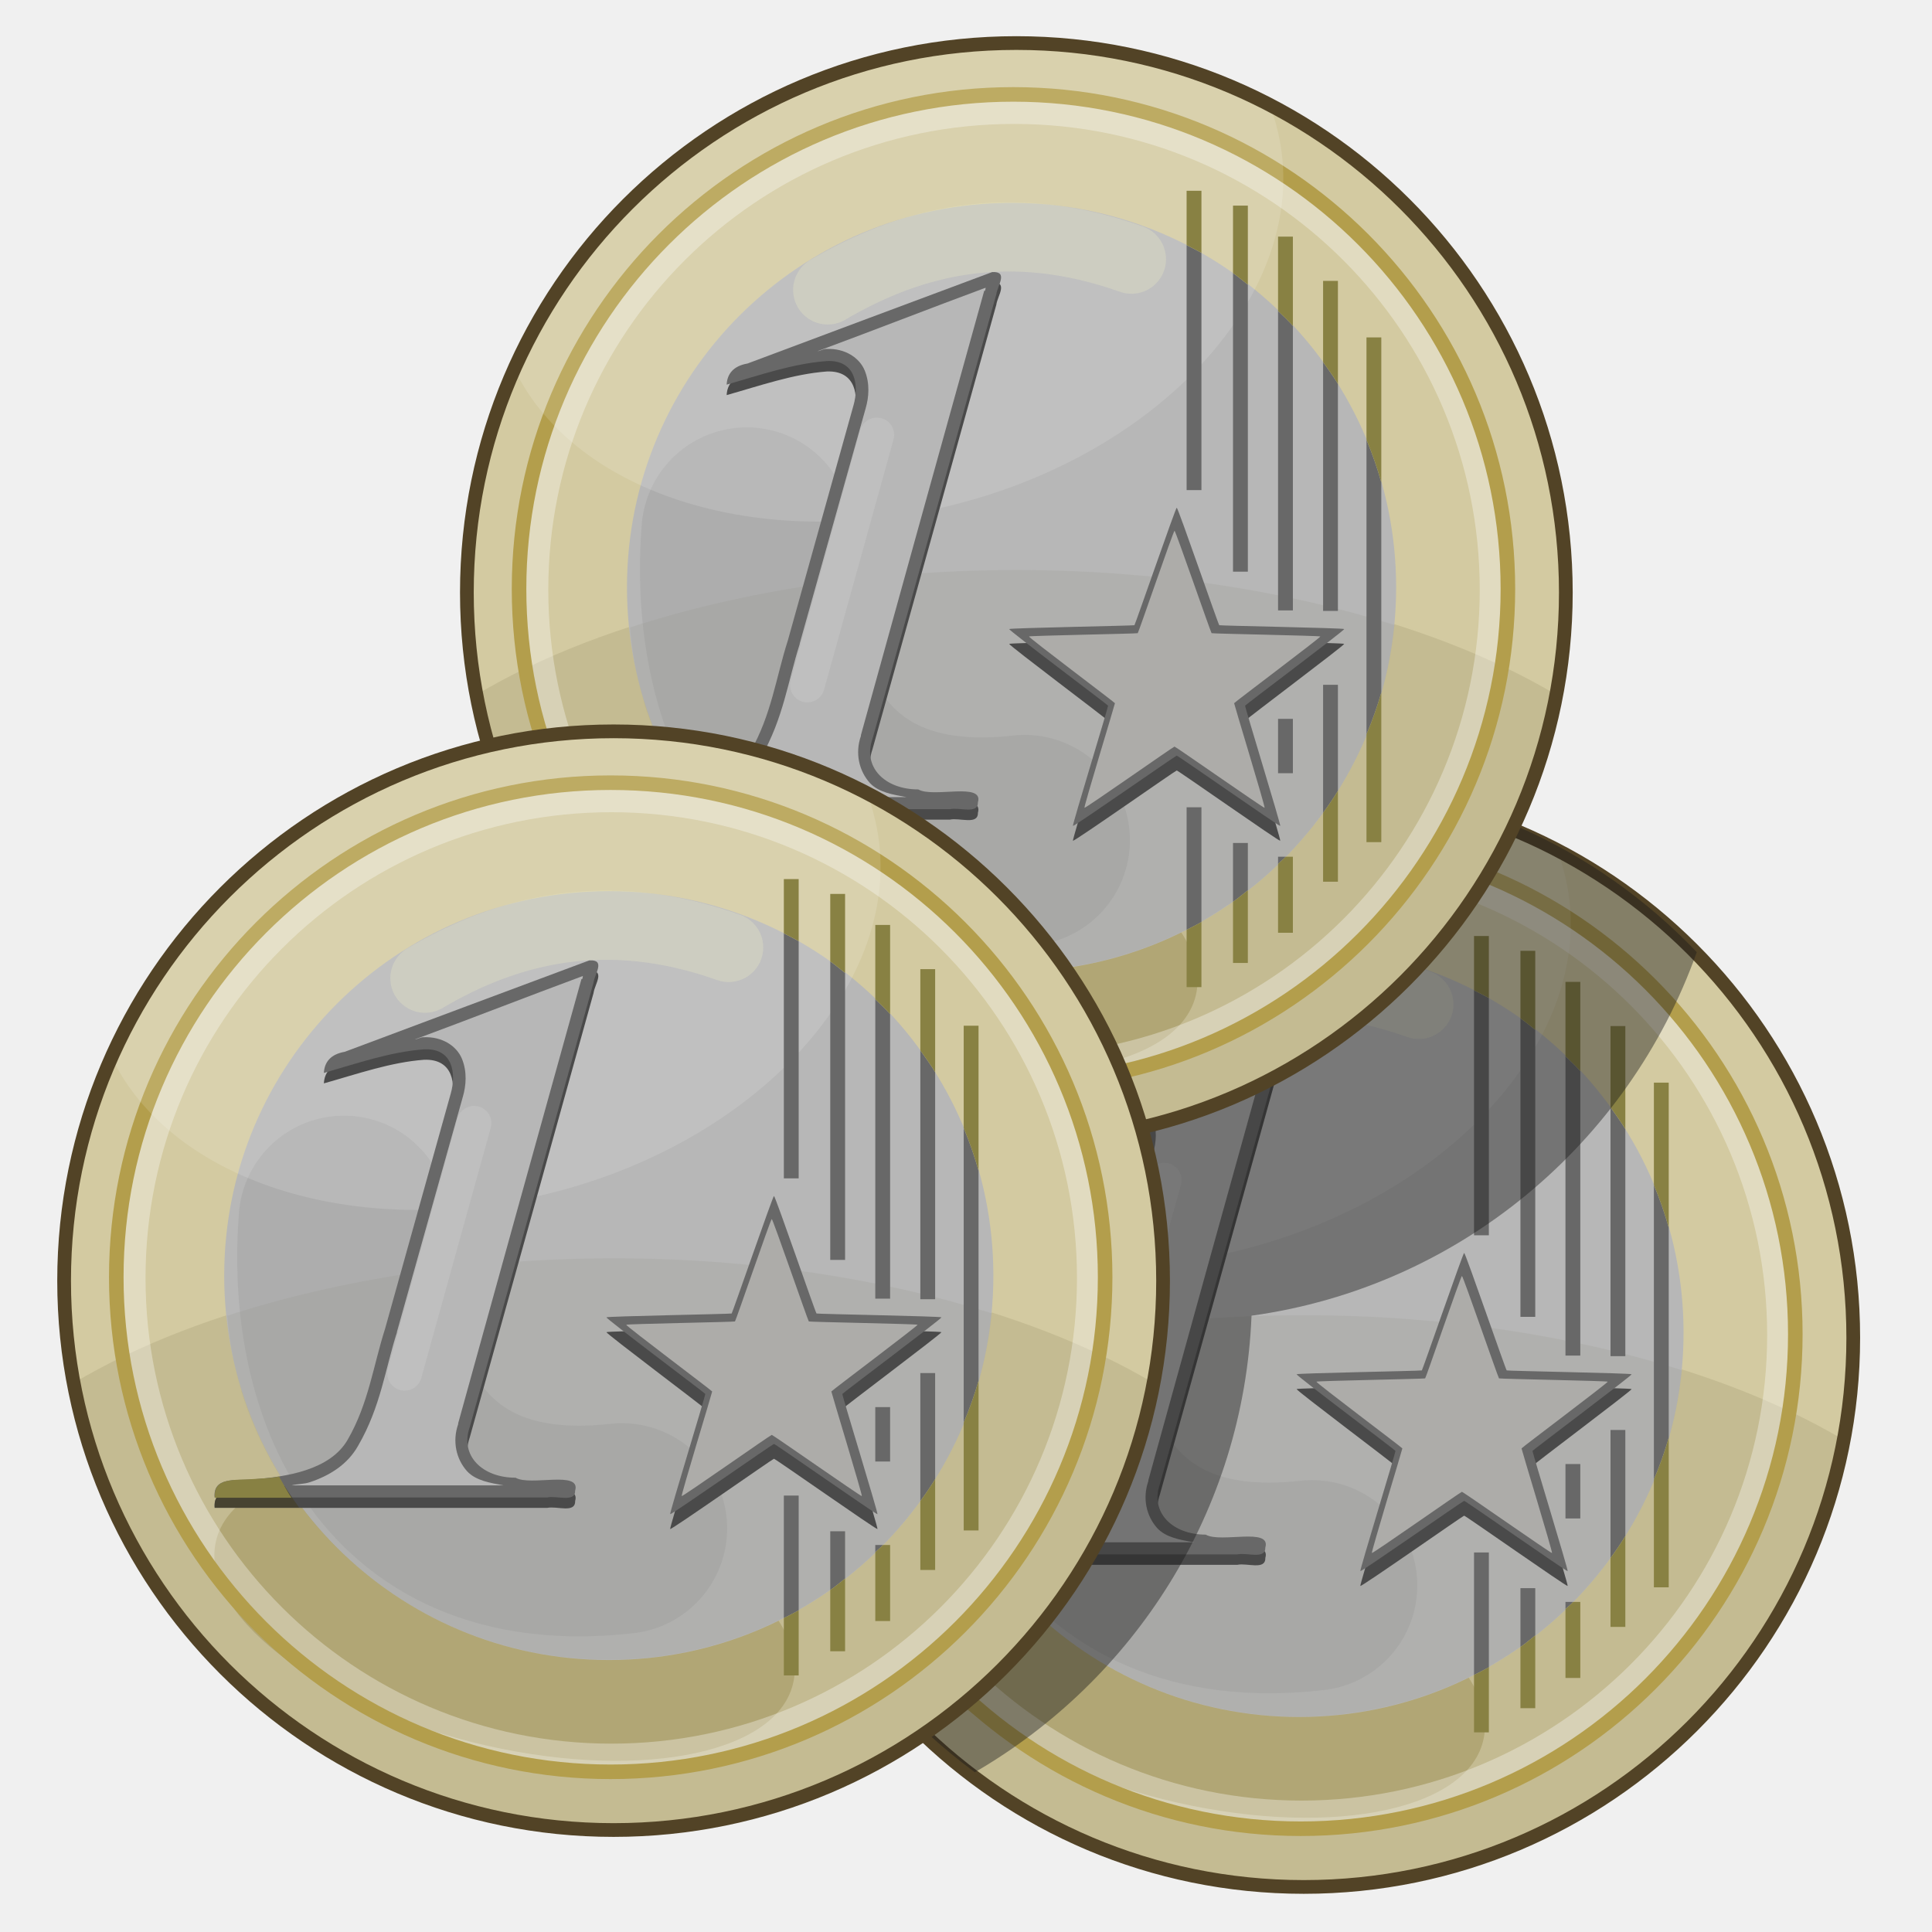
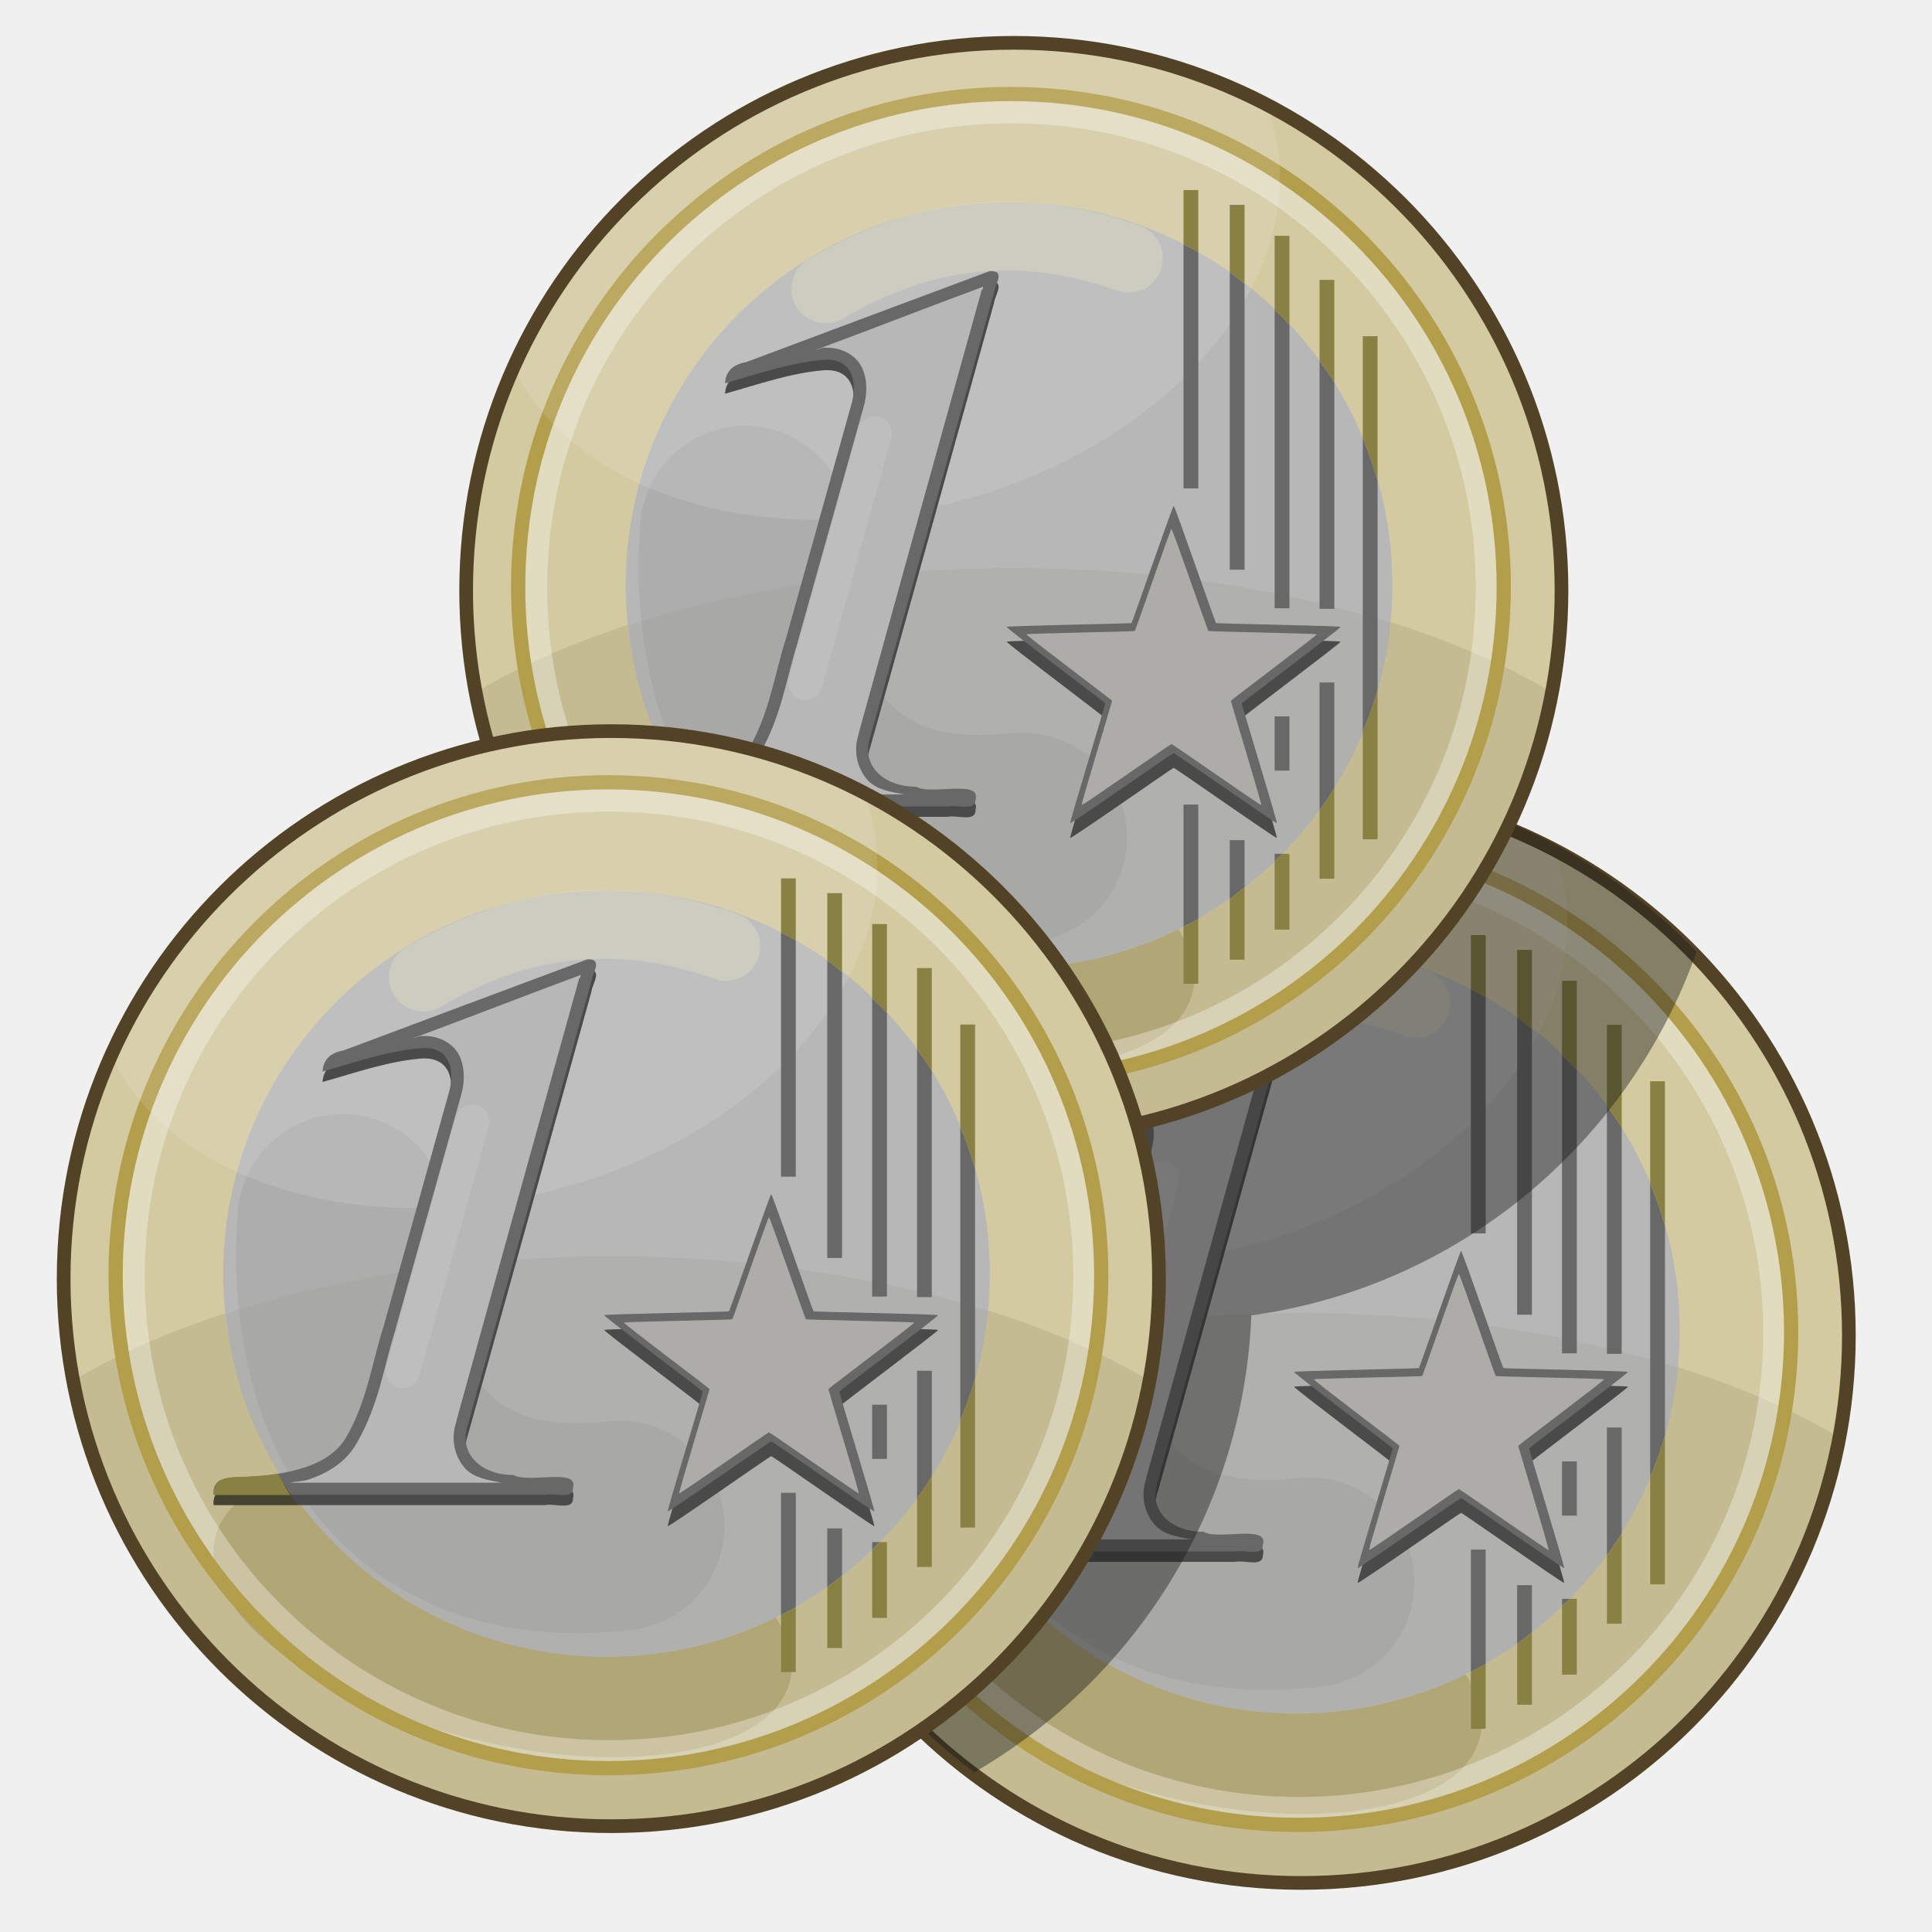
<svg xmlns="http://www.w3.org/2000/svg" xmlns:xlink="http://www.w3.org/1999/xlink" version="1.0" width="100%" height="100%" viewBox="0 0 48 48" id="svg2383">
  <defs id="defs2385" />
-   <use transform="translate(7.140753,18.51431)" id="use2426" x="0" y="0" width="48" height="48" xlink:href="#g2402" />
-   <path d="M 32.281,19.406 C 24.742,19.406 18.625,25.524 18.625,33.062 C 18.625,37.571 20.843,41.546 24.219,44.031 C 28.174,41.736 30.896,37.551 31.094,32.688 C 36.242,31.973 40.461,28.415 42.156,23.656 C 39.67,21.046 36.171,19.406 32.281,19.406 z" id="path2430" style="opacity:1;fill:#1a1a1a;fill-opacity:0.427;fill-rule:evenodd;stroke:none;stroke-width:1px;stroke-linecap:butt;stroke-linejoin:miter;marker:none;marker-start:none;marker-mid:none;marker-end:none;stroke-miterlimit:4;stroke-dasharray:none;stroke-dashoffset:0;stroke-opacity:1;visibility:visible;display:inline;overflow:visible;enable-background:accumulate" />
-   <g transform="matrix(0.6822424,0,0,0.6822424,8.809049,-1.693336)" id="g2402">
-     <path d="M 44.11,24.06 C 44.11,35.1 35.15,44.06 24.1,44.06 C 13.05,44.06 4.09,35.1 4.09,24.06 C 4.09,13.01 13.05,4.05 24.1,4.05 C 35.15,4.05 44.11,13.01 44.11,24.06 z" id="p3302" style="fill:#d3caa1;fill-opacity:1;fill-rule:nonzero;stroke:none;marker:none;visibility:visible;display:inline;overflow:visible;enable-background:accumulate" />
-     <path d="M 24.11,23.23 C 16.18,23.23 9.1,25 4.44,27.78 C 4.45,27.82 4.46,27.85 4.46,27.89 C 4.55,28.35 4.65,28.81 4.77,29.25 C 4.83,29.47 4.91,29.68 4.97,29.9 C 5.09,30.28 5.23,30.65 5.37,31.03 C 5.42,31.16 5.48,31.31 5.54,31.45 C 5.58,31.57 5.63,31.7 5.67,31.82 C 5.81,32.12 5.93,32.42 6.07,32.72 C 6.22,33.01 6.37,33.29 6.52,33.57 C 6.68,33.85 6.84,34.14 7,34.42 C 7.05,34.48 7.08,34.54 7.12,34.62 C 7.34,34.96 7.58,35.32 7.83,35.65 C 8.1,36.03 8.38,36.4 8.67,36.76 C 8.74,36.84 8.8,36.91 8.87,36.98 C 9.23,37.42 9.62,37.82 10.03,38.23 C 10.39,38.58 10.76,38.93 11.16,39.27 C 11.19,39.3 11.23,39.35 11.27,39.39 C 11.3,39.41 11.35,39.44 11.38,39.47 C 11.49,39.56 11.61,39.63 11.72,39.72 C 11.89,39.86 12.05,40.02 12.22,40.14 C 12.39,40.26 12.57,40.37 12.74,40.49 C 12.79,40.52 12.85,40.59 12.9,40.62 C 14.22,41.52 15.66,42.24 17.17,42.8 C 17.18,42.81 17.2,42.82 17.23,42.83 C 17.74,43.02 18.3,43.19 18.84,43.33 C 19.36,43.48 19.88,43.6 20.42,43.7 C 20.51,43.72 20.6,43.74 20.7,43.76 C 21.22,43.85 21.76,43.91 22.31,43.96 C 22.9,44.01 23.5,44.04 24.11,44.04 C 24.73,44.04 25.32,44.01 25.92,43.96 C 26.33,43.92 26.73,43.88 27.13,43.81 C 27.39,43.78 27.65,43.72 27.9,43.68 C 27.97,43.66 28.04,43.66 28.12,43.65 C 28.56,43.56 28.97,43.45 29.39,43.33 C 29.42,43.33 29.43,43.32 29.45,43.31 C 29.64,43.25 29.85,43.2 30.04,43.14 C 30.4,43.03 30.76,42.9 31.11,42.77 C 31.64,42.57 32.14,42.36 32.64,42.12 C 32.69,42.1 32.73,42.09 32.78,42.07 C 33.25,41.83 33.72,41.59 34.17,41.33 C 34.55,41.1 34.93,40.88 35.3,40.62 C 35.31,40.61 35.31,40.61 35.32,40.6 C 35.58,40.42 35.81,40.24 36.06,40.06 C 36.32,39.86 36.57,39.67 36.82,39.47 C 36.91,39.39 37.01,39.32 37.1,39.24 C 37.47,38.93 37.83,38.59 38.17,38.26 C 38.18,38.25 38.19,38.24 38.2,38.23 C 38.21,38.21 38.22,38.2 38.23,38.19 C 38.69,37.74 39.12,37.25 39.53,36.76 C 39.73,36.51 39.93,36.28 40.12,36.03 C 40.28,35.8 40.45,35.57 40.6,35.35 C 40.63,35.3 40.66,35.28 40.68,35.23 C 40.86,34.97 41.03,34.69 41.2,34.42 C 41.36,34.14 41.52,33.85 41.68,33.57 C 41.83,33.29 41.98,33.01 42.13,32.72 C 42.33,32.3 42.49,31.88 42.66,31.45 C 42.71,31.31 42.78,31.16 42.83,31.03 C 42.97,30.66 43.11,30.27 43.23,29.9 C 43.29,29.67 43.37,29.47 43.43,29.25 C 43.55,28.8 43.65,28.36 43.74,27.89 C 43.74,27.85 43.75,27.82 43.76,27.78 C 39.09,25.01 32.04,23.23 24.11,23.23 z" id="p3304" style="fill:#574e28;fill-opacity:0.12;fill-rule:nonzero;stroke:none;marker:none;visibility:visible;display:inline;overflow:visible;enable-background:accumulate" />
-     <path d="M 30.63,38.75 C 29.98,41.37 24.75,42.31 18.95,40.86 C 13.15,39.41 8.97,36.11 9.63,33.5 C 10.28,30.89 15.51,29.95 21.31,31.4 C 27.11,32.85 31.29,36.14 30.63,38.75 z" id="p3312" style="fill:#705d0f;fill-opacity:0.22;fill-rule:nonzero;stroke:none;marker:none;visibility:visible;display:inline;overflow:visible;enable-background:accumulate" />
-     <path d="M 41.42,23.96 C 41.42,33.57 33.63,41.36 24.02,41.36 C 14.4,41.36 6.61,33.57 6.61,23.96 C 6.61,14.34 14.4,6.55 24.02,6.55 C 33.63,6.55 41.42,14.34 41.42,23.96 z" id="p3314" style="fill:none;fill-opacity:1;fill-rule:nonzero;stroke:#ffffff;stroke-width:0.89;stroke-linecap:butt;stroke-linejoin:miter;marker:none;stroke-miterlimit:4;stroke-dasharray:none;stroke-dashoffset:0;stroke-opacity:0.33;visibility:visible;display:inline;overflow:visible;enable-background:accumulate" />
-     <path d="M 37.93,23.87 C 37.93,31.61 31.66,37.87 23.93,37.87 C 16.19,37.87 9.92,31.61 9.92,23.87 C 9.92,16.14 16.19,9.87 23.93,9.87 C 31.66,9.87 37.93,16.14 37.93,23.87 z" id="p3254" style="fill:#b7b7b7;fill-opacity:1;fill-rule:nonzero;stroke:none;marker:none;visibility:visible;display:inline;overflow:visible;enable-background:accumulate" />
-     <path d="M 24.12,23.24 C 18.91,23.24 14.06,24.02 10.03,25.33 C 10.07,25.78 10.12,26.22 10.2,26.65 C 10.24,26.87 10.29,27.09 10.34,27.3 C 10.4,27.55 10.47,27.8 10.54,28.04 C 10.54,28.05 10.54,28.06 10.54,28.07 C 12.32,33.75 17.65,37.86 23.92,37.86 C 31.19,37.86 37.18,32.33 37.87,25.24 C 33.9,23.99 29.2,23.24 24.12,23.24 z" id="p3307" style="fill:#827e6f;fill-opacity:0.12;fill-rule:nonzero;stroke:none;marker:none;visibility:visible;display:inline;overflow:visible;enable-background:accumulate" />
-     <path d="M 42,23.93 C 42,33.87 33.94,41.94 23.99,41.94 C 14.05,41.94 5.99,33.87 5.99,23.93 C 5.99,13.99 14.05,5.92 23.99,5.92 C 33.94,5.92 42,13.99 42,23.93 z" id="p3252" style="fill:none;fill-opacity:1;fill-rule:nonzero;stroke:#b39e4c;stroke-width:0.53;stroke-linecap:butt;stroke-linejoin:miter;marker:none;stroke-miterlimit:4;stroke-dasharray:none;stroke-dashoffset:0;stroke-opacity:1;visibility:visible;display:inline;overflow:visible;enable-background:accumulate" />
+   <use transform="translate(7.14,18.51)" id="use2426" x="0" y="0" width="48" height="48" xlink:href="#g2402" />
+   <path d="M 32.28,19.40 C 24.74,19.40 18.62,25.52 18.62,33.06 C 18.62,37.57 20.84,41.54 24.21,44.03 C 28.17,41.73 30.89,37.55 31.09,32.68 C 36.24,31.97 40.46,28.41 42.15,23.65 C 39.66,21.04 36.17,19.40 32.28,19.40 z" id="path2430" style="opacity:1;fill:#1a1a1a;fill-opacity:0.42;fill-rule:evenodd;stroke-width:1px;stroke-linecap:butt;stroke-linejoin:miter;marker:none;marker-start:none;marker-mid:none;marker-end:none;stroke-miterlimit:4;" />
+   <g transform="matrix(0.68,0,0,0.68,8.80,-1.69)" id="g2402">
+     <path d="M 44.11,24.06 C 44.11,35.1 35.15,44.06 24.1,44.06 C 13.05,44.06 4.09,35.1 4.09,24.06 C 4.09,13.01 13.05,4.05 24.1,4.05 C 35.15,4.05 44.11,13.01 44.11,24.06 z" id="p3302" style="fill:#d3caa1;" />
+     <path d="M 24.11,23.23 C 16.18,23.23 9.1,25 4.44,27.78 C 4.45,27.82 4.46,27.85 4.46,27.89 C 4.55,28.35 4.65,28.81 4.77,29.25 C 4.83,29.47 4.91,29.68 4.97,29.9 C 5.09,30.28 5.23,30.65 5.37,31.03 C 5.42,31.16 5.48,31.31 5.54,31.45 C 5.58,31.57 5.63,31.7 5.67,31.82 C 5.81,32.12 5.93,32.42 6.07,32.72 C 6.22,33.01 6.37,33.29 6.52,33.57 C 6.68,33.85 6.84,34.14 7,34.42 C 7.05,34.48 7.08,34.54 7.12,34.62 C 7.34,34.96 7.58,35.32 7.83,35.65 C 8.1,36.03 8.38,36.4 8.67,36.76 C 8.74,36.84 8.8,36.91 8.87,36.98 C 9.23,37.42 9.62,37.82 10.03,38.23 C 10.39,38.58 10.76,38.93 11.16,39.27 C 11.19,39.3 11.23,39.35 11.27,39.39 C 11.3,39.41 11.35,39.44 11.38,39.47 C 11.49,39.56 11.61,39.63 11.72,39.72 C 11.89,39.86 12.05,40.02 12.22,40.14 C 12.39,40.26 12.57,40.37 12.74,40.49 C 12.79,40.52 12.85,40.59 12.9,40.62 C 14.22,41.52 15.66,42.24 17.17,42.8 C 17.18,42.81 17.2,42.82 17.23,42.83 C 17.74,43.02 18.3,43.19 18.84,43.33 C 19.36,43.48 19.88,43.6 20.42,43.7 C 20.51,43.72 20.6,43.74 20.7,43.76 C 21.22,43.85 21.76,43.91 22.31,43.96 C 22.9,44.01 23.5,44.04 24.11,44.04 C 24.73,44.04 25.32,44.01 25.92,43.96 C 26.33,43.92 26.73,43.88 27.13,43.81 C 27.39,43.78 27.65,43.72 27.9,43.68 C 27.97,43.66 28.04,43.66 28.12,43.65 C 28.56,43.56 28.97,43.45 29.39,43.33 C 29.42,43.33 29.43,43.32 29.45,43.31 C 29.64,43.25 29.85,43.2 30.04,43.14 C 30.4,43.03 30.76,42.9 31.11,42.77 C 31.64,42.57 32.14,42.36 32.64,42.12 C 32.69,42.1 32.73,42.09 32.78,42.07 C 33.25,41.83 33.72,41.59 34.17,41.33 C 34.55,41.1 34.93,40.88 35.3,40.62 C 35.31,40.61 35.31,40.61 35.32,40.6 C 35.58,40.42 35.81,40.24 36.06,40.06 C 36.32,39.86 36.57,39.67 36.82,39.47 C 36.91,39.39 37.01,39.32 37.1,39.24 C 37.47,38.93 37.83,38.59 38.17,38.26 C 38.18,38.25 38.19,38.24 38.2,38.23 C 38.21,38.21 38.22,38.2 38.23,38.19 C 38.69,37.74 39.12,37.25 39.53,36.76 C 39.73,36.51 39.93,36.28 40.12,36.03 C 40.28,35.8 40.45,35.57 40.6,35.35 C 40.63,35.3 40.66,35.28 40.68,35.23 C 40.86,34.97 41.03,34.69 41.2,34.42 C 41.36,34.14 41.52,33.85 41.68,33.57 C 41.83,33.29 41.98,33.01 42.13,32.72 C 42.33,32.3 42.49,31.88 42.66,31.45 C 42.71,31.31 42.78,31.16 42.83,31.03 C 42.97,30.66 43.11,30.27 43.23,29.9 C 43.29,29.67 43.37,29.47 43.43,29.25 C 43.55,28.8 43.65,28.36 43.74,27.89 C 43.74,27.85 43.75,27.82 43.76,27.78 C 39.09,25.01 32.04,23.23 24.11,23.23 z" id="p3304" style="fill:#574e28;fill-opacity:0.12;" />
+     <path d="M 30.63,38.75 C 29.98,41.37 24.75,42.31 18.95,40.86 C 13.15,39.41 8.97,36.11 9.63,33.5 C 10.28,30.89 15.51,29.95 21.31,31.4 C 27.11,32.85 31.29,36.14 30.63,38.75 z" id="p3312" style="fill:#705d0f;fill-opacity:0.22;" />
+     <path d="M 41.42,23.96 C 41.42,33.57 33.63,41.36 24.02,41.36 C 14.4,41.36 6.61,33.57 6.61,23.96 C 6.61,14.34 14.4,6.55 24.02,6.55 C 33.63,6.55 41.42,14.34 41.42,23.96 z" id="p3314" style="fill:none;stroke:#ffffff;stroke-width:0.88;stroke-linecap:butt;stroke-linejoin:miter;marker:none;stroke-miterlimit:4;stroke-opacity:0.33;" />
+     <path d="M 37.93,23.87 C 37.93,31.61 31.66,37.87 23.93,37.87 C 16.19,37.87 9.92,31.61 9.92,23.87 C 9.92,16.14 16.19,9.87 23.93,9.87 C 31.66,9.87 37.93,16.14 37.93,23.87 z" id="p3254" style="fill:#b7b7b7;" />
+     <path d="M 24.12,23.24 C 18.91,23.24 14.06,24.02 10.03,25.33 C 10.07,25.78 10.12,26.22 10.2,26.65 C 10.24,26.87 10.29,27.09 10.34,27.3 C 10.4,27.55 10.47,27.8 10.54,28.04 C 10.54,28.05 10.54,28.06 10.54,28.07 C 12.32,33.75 17.65,37.86 23.92,37.86 C 31.19,37.86 37.18,32.33 37.87,25.24 C 33.9,23.99 29.2,23.24 24.12,23.24 z" id="p3307" style="fill:#827e6f;fill-opacity:0.12;" />
+     <path d="M 42,23.93 C 42,33.87 33.94,41.94 23.99,41.94 C 14.05,41.94 5.99,33.87 5.99,23.93 C 5.99,13.99 14.05,5.92 23.99,5.92 C 33.94,5.92 42,13.99 42,23.93 z" id="p3252" style="fill:none;stroke:#b39e4c;stroke-width:0.52;stroke-linecap:butt;stroke-linejoin:miter;marker:none;stroke-miterlimit:4;" />
    <path d="M 14.28,21.88 C 13.85,27.16 15.89,34.05 24.4,33.08" id="p3221" style="fill:none;fill-rule:evenodd;stroke:#898989;stroke-width:7.67;stroke-linecap:round;stroke-linejoin:miter;stroke-miterlimit:4;stroke-dasharray:none;stroke-opacity:0.2" />
-     <path d="M 24.11,4.04 C 15.96,4.04 8.94,8.92 5.82,15.92 C 8.04,20.53 14.98,22.7 22.14,20.78 C 29.93,18.69 35.04,12.55 33.57,7.06 C 33.5,6.79 33.42,6.55 33.32,6.29 C 30.55,4.86 27.44,4.04 24.11,4.04 z" id="p3316" style="fill:#ffffff;fill-opacity:0.13;fill-rule:nonzero;stroke:none;marker:none;visibility:visible;display:inline;overflow:visible;enable-background:accumulate" />
-     <path d="M 44.11,24.06 C 44.11,35.1 35.15,44.06 24.1,44.06 C 13.05,44.06 4.09,35.1 4.09,24.06 C 4.09,13.01 13.05,4.05 24.1,4.05 C 35.15,4.05 44.11,13.01 44.11,24.06 z" id="p2480" style="fill:none;fill-opacity:1;fill-rule:nonzero;stroke:#524326;stroke-width:0.5;stroke-linecap:butt;stroke-linejoin:miter;marker:none;stroke-miterlimit:4;stroke-dasharray:none;stroke-dashoffset:0;stroke-opacity:1;visibility:visible;display:inline;overflow:visible;enable-background:accumulate" />
-     <path d="M 17.2,16.01 C 15.98,16.1 14.76,16.53 13.55,16.87 C 13.57,16.48 13.79,16.2 14.31,16.1 C 17.28,14.99 20.26,13.88 23.22,12.77 C 23.82,12.74 23.41,13.26 23.37,13.58 C 22.58,16.44 19.57,27.23 18.86,29.77 C 18.5,30.8 19.31,31.61 20.53,31.61 C 21.07,31.93 22.92,31.33 22.7,32.08 C 22.71,32.54 22.03,32.25 21.68,32.33 C 17.65,32.33 13.61,32.33 9.57,32.33 C 9.51,31.59 10.29,31.72 10.97,31.68 C 12.17,31.59 13.78,31.35 14.42,30.23 C 15.18,28.91 15.35,27.53 15.78,26.19 C 16.38,24.04 17.72,19.23 18.17,17.62 C 18.37,16.92 18.27,15.97 17.2,16.01 L 17.2,16.01 z" id="p3333" style="font-size:13.5px;font-style:normal;font-variant:normal;font-weight:normal;font-stretch:normal;fill:#4a4a4a;fill-opacity:1;stroke:none;font-family:FreeSerif;-inkscape-font-specification:FreeSerif" />
-     <path d="M 17.2,15.63 C 15.98,15.72 14.76,16.14 13.55,16.49 C 13.57,16.1 13.79,15.81 14.31,15.72 C 17.28,14.61 20.26,13.49 23.22,12.39 C 23.82,12.36 23.41,12.88 23.37,13.2 C 22.58,16.06 19.57,26.85 18.86,29.39 C 18.5,30.42 19.31,31.23 20.53,31.23 C 21.07,31.55 22.92,30.95 22.7,31.7 C 22.71,32.15 22.03,31.87 21.68,31.95 C 17.65,31.95 13.61,31.95 9.57,31.95 C 9.51,31.2 10.29,31.34 10.97,31.29 C 12.17,31.2 13.78,30.96 14.42,29.84 C 15.18,28.52 15.35,27.14 15.78,25.8 C 16.38,23.65 17.72,18.85 18.17,17.24 C 18.37,16.54 18.27,15.58 17.2,15.63 L 17.2,15.63 z" id="text3260" style="font-size:13.5px;font-style:normal;font-variant:normal;font-weight:normal;font-stretch:normal;fill:#686868;fill-opacity:1;stroke:none;font-family:FreeSerif;-inkscape-font-specification:FreeSerif" />
-     <path d="M 22.98,12.96 C 20.93,13.72 18.91,14.51 16.86,15.27 C 16.97,15.26 17.06,15.19 17.17,15.19 L 17.19,15.19 C 17.86,15.16 18.39,15.51 18.58,15.98 C 18.77,16.45 18.73,16.95 18.61,17.36 C 18.16,18.97 16.81,23.77 16.21,25.92 L 16.21,25.94 C 15.79,27.24 15.62,28.65 14.8,30.06 C 14.41,30.76 13.74,31.16 13.05,31.39 C 12.82,31.47 12.6,31.45 12.37,31.51 C 14.95,31.51 17.53,31.51 20.1,31.51 C 19.61,31.42 19.09,31.34 18.77,31 C 18.37,30.56 18.22,29.91 18.44,29.28 C 18.44,29.27 18.44,29.25 18.44,29.25 C 19.15,26.68 22.13,15.93 22.93,13.07 L 22.96,13.07 C 22.97,13.02 22.98,13.01 22.98,12.96 z" id="p3341" style="font-size:13.5px;font-style:normal;font-variant:normal;font-weight:normal;font-stretch:normal;fill:#b7b7b7;fill-opacity:1;stroke:none;font-family:FreeSerif;-inkscape-font-specification:FreeSerif" />
-     <path d="M 12.12,31.54 C 11.72,31.61 11.32,31.65 10.96,31.68 C 10.29,31.72 9.51,31.58 9.58,32.32 C 10.6,32.32 11.63,32.32 12.65,32.32 C 12.47,32.07 12.29,31.81 12.12,31.54 z" id="p3344" style="font-size:13.5px;font-style:normal;font-variant:normal;font-weight:normal;font-stretch:normal;fill:#474331;fill-opacity:1;stroke:none;font-family:FreeSerif;-inkscape-font-specification:FreeSerif" />
-     <path d="M 11.92,31.19 C 11.58,31.25 11.26,31.26 10.96,31.28 C 10.29,31.33 9.51,31.21 9.58,31.96 C 10.51,31.96 11.44,31.96 12.37,31.96 C 12.21,31.72 12.07,31.45 11.92,31.19 z" id="p3346" style="font-size:13.5px;font-style:normal;font-variant:normal;font-weight:normal;font-stretch:normal;fill:#888143;fill-opacity:1;stroke:none;font-family:FreeSerif;-inkscape-font-specification:FreeSerif" />
-     <path d="M 29.94,21.51 C 29.99,21.51 31.45,25.76 31.49,25.79 C 31.52,25.82 36.02,25.89 36.04,25.93 C 36.05,25.98 32.45,28.68 32.43,28.73 C 32.42,28.77 33.74,33.07 33.71,33.1 C 33.67,33.13 29.99,30.54 29.94,30.54 C 29.9,30.54 26.21,33.13 26.16,33.1 C 26.13,33.07 27.45,28.77 27.44,28.73 C 27.42,28.68 23.82,25.98 23.84,25.93 C 23.85,25.89 28.35,25.82 28.4,25.79 C 28.43,25.76 29.9,21.51 29.94,21.51 z" id="p3358" style="fill:#4a4a4a;fill-opacity:1;fill-rule:nonzero;stroke:none;marker:none;visibility:visible;display:inline;overflow:visible;enable-background:accumulate" />
-     <path d="M 29.94,20.97 C 29.99,20.97 31.45,25.22 31.49,25.25 C 31.52,25.27 36.02,25.35 36.04,25.39 C 36.05,25.44 32.45,28.14 32.43,28.18 C 32.42,28.23 33.74,32.53 33.71,32.56 C 33.67,32.58 29.99,30 29.94,30 C 29.9,30 26.21,32.58 26.16,32.56 C 26.13,32.53 27.45,28.23 27.44,28.18 C 27.42,28.14 23.82,25.44 23.84,25.39 C 23.85,25.35 28.35,25.27 28.4,25.25 C 28.43,25.22 29.9,20.97 29.94,20.97 z" id="p3356" style="fill:#686868;fill-opacity:1;fill-rule:nonzero;stroke:none;marker:none;visibility:visible;display:inline;overflow:visible;enable-background:accumulate" />
-     <path d="M 29.86,21.81 C 29.9,21.81 31.18,25.52 31.21,25.54 C 31.24,25.56 35.15,25.63 35.17,25.66 C 35.18,25.7 32.05,28.05 32.03,28.09 C 32.03,28.13 33.17,31.87 33.14,31.9 C 33.11,31.92 29.9,29.67 29.86,29.67 C 29.82,29.67 26.62,31.92 26.58,31.9 C 26.55,31.87 27.69,28.13 27.69,28.09 C 27.67,28.05 24.54,25.7 24.56,25.66 C 24.57,25.63 28.48,25.56 28.52,25.54 C 28.55,25.52 29.82,21.81 29.86,21.81 z" id="p3360" style="fill:#adaca9;fill-opacity:1;fill-rule:nonzero;stroke:none;marker:none;visibility:visible;display:inline;overflow:visible;enable-background:accumulate" />
-     <path d="M 17.23,13.04 C 20.22,11.28 23.82,10.33 28.29,11.92" id="p3219" style="fill:none;fill-rule:evenodd;stroke:#f4f7c4;stroke-width:2.52;stroke-linecap:round;stroke-linejoin:miter;stroke-miterlimit:4;stroke-dasharray:none;stroke-opacity:0.25" />
-     <path d="M 19.02,18.32 L 16.49,27.43" id="p3223" style="fill:none;fill-rule:evenodd;stroke:#c4c4c4;stroke-width:1.26;stroke-linecap:round;stroke-linejoin:miter;stroke-miterlimit:4;stroke-dasharray:none;stroke-opacity:0.57" />
-     <path d="M 30.3,11.41 L 30.3,20.33 L 30.84,20.33 L 30.84,11.69 C 30.66,11.59 30.48,11.5 30.3,11.41 z M 31.99,12.43 L 31.99,23.3 L 32.53,23.3 L 32.53,12.85 C 32.35,12.71 32.18,12.56 31.99,12.43 z M 33.63,13.81 L 33.63,24.71 L 34.17,24.71 L 34.17,14.35 C 34,14.16 33.82,13.99 33.63,13.81 z M 35.27,15.67 L 35.27,24.73 L 35.81,24.73 L 35.81,16.46 C 35.64,16.19 35.46,15.93 35.27,15.67 z M 36.85,18.5 L 36.85,29.22 C 37.06,28.73 37.24,28.22 37.39,27.7 L 37.39,20.05 C 37.24,19.52 37.06,19 36.85,18.5 z M 35.27,27.42 L 35.27,32.08 C 35.46,31.82 35.64,31.56 35.81,31.28 L 35.81,27.42 L 35.27,27.42 z M 33.63,28.66 L 33.63,30.64 L 34.17,30.64 L 34.17,28.66 L 33.63,28.66 z M 30.3,31.88 L 30.3,36.34 C 30.48,36.25 30.66,36.16 30.84,36.06 L 30.84,31.88 L 30.3,31.88 z M 31.99,33.18 L 31.99,35.32 C 32.18,35.19 32.35,35.04 32.53,34.9 L 32.53,33.18 L 31.99,33.18 z M 33.63,33.68 L 33.63,33.94 C 33.72,33.85 33.83,33.77 33.91,33.68 L 33.63,33.68 z" id="p3353" style="fill:#686868;fill-opacity:1;fill-rule:evenodd;stroke:none" />
-     <path d="M 30.3,9.43 L 30.3,11.41 C 30.48,11.5 30.66,11.59 30.84,11.69 L 30.84,9.43 L 30.3,9.43 z M 31.99,9.97 L 31.99,12.43 C 32.18,12.56 32.35,12.71 32.53,12.85 L 32.53,9.97 L 31.99,9.97 z M 33.63,11.1 L 33.63,13.81 C 33.82,13.99 34,14.16 34.17,14.35 L 34.17,11.1 L 33.63,11.1 z M 35.27,12.71 L 35.27,15.67 C 35.46,15.93 35.64,16.19 35.81,16.46 L 35.81,12.71 L 35.27,12.71 z M 36.85,14.77 L 36.85,18.5 C 37.06,19 37.24,19.52 37.39,20.05 L 37.39,14.77 L 36.85,14.77 z M 37.39,27.7 C 37.24,28.22 37.06,28.73 36.85,29.22 L 36.85,33.15 L 37.39,33.15 L 37.39,27.7 z M 35.81,31.28 C 35.64,31.56 35.46,31.82 35.27,32.08 L 35.27,34.59 L 35.81,34.59 L 35.81,31.28 z M 33.91,33.68 C 33.83,33.77 33.72,33.85 33.63,33.94 L 33.63,36.45 L 34.17,36.45 L 34.17,33.68 L 33.91,33.68 z M 32.53,34.9 C 32.35,35.04 32.18,35.19 31.99,35.32 L 31.99,37.55 L 32.53,37.55 L 32.53,34.9 z M 30.84,36.06 C 30.66,36.16 30.48,36.25 30.3,36.34 L 30.3,38.43 L 30.84,38.43 L 30.84,36.06 z" id="p3292" style="fill:#888143;fill-opacity:1;fill-rule:evenodd;stroke:none" />
+     <path d="M 24.11,4.04 C 15.96,4.04 8.94,8.92 5.82,15.92 C 8.04,20.53 14.98,22.7 22.14,20.78 C 29.93,18.69 35.04,12.55 33.57,7.06 C 33.5,6.79 33.42,6.55 33.32,6.29 C 30.55,4.86 27.44,4.04 24.11,4.04 z" id="p3316" style="fill:#ffffff;fill-opacity:0.12;" />
+     <path d="M 44.11,24.06 C 44.11,35.1 35.15,44.06 24.1,44.06 C 13.05,44.06 4.09,35.1 4.09,24.06 C 4.09,13.01 13.05,4.05 24.1,4.05 C 35.15,4.05 44.11,13.01 44.11,24.06 z" id="p2480" style="fill:none;stroke:#524326;stroke-width:0.5;stroke-linecap:butt;stroke-linejoin:miter;marker:none;stroke-miterlimit:4;" />
+     <path d="M 17.2,16.01 C 15.98,16.1 14.76,16.53 13.55,16.87 C 13.57,16.48 13.79,16.2 14.31,16.1 C 17.28,14.99 20.26,13.88 23.22,12.77 C 23.82,12.74 23.41,13.26 23.37,13.58 C 22.58,16.44 19.57,27.23 18.86,29.77 C 18.5,30.8 19.31,31.61 20.53,31.61 C 21.07,31.93 22.92,31.33 22.7,32.08 C 22.71,32.54 22.03,32.25 21.68,32.33 C 17.65,32.33 13.61,32.33 9.57,32.33 C 9.51,31.59 10.29,31.72 10.97,31.68 C 12.17,31.59 13.78,31.35 14.42,30.23 C 15.18,28.91 15.35,27.53 15.78,26.19 C 16.38,24.04 17.72,19.23 18.17,17.62 C 18.37,16.92 18.27,15.97 17.2,16.01 L 17.2,16.01 z" id="p3333" style="fill:#4a4a4a;" />
+     <path d="M 17.2,15.63 C 15.98,15.72 14.76,16.14 13.55,16.49 C 13.57,16.1 13.79,15.81 14.31,15.72 C 17.28,14.61 20.26,13.49 23.22,12.39 C 23.82,12.36 23.41,12.88 23.37,13.2 C 22.58,16.06 19.57,26.85 18.86,29.39 C 18.5,30.42 19.31,31.23 20.53,31.23 C 21.07,31.55 22.92,30.95 22.7,31.7 C 22.71,32.15 22.03,31.87 21.68,31.95 C 17.65,31.95 13.61,31.95 9.57,31.95 C 9.51,31.2 10.29,31.34 10.97,31.29 C 12.17,31.2 13.78,30.96 14.42,29.84 C 15.18,28.52 15.35,27.14 15.78,25.8 C 16.38,23.65 17.72,18.85 18.17,17.24 C 18.37,16.54 18.27,15.58 17.2,15.63 L 17.2,15.63 z" id="text3260" style="fill:#686868;" />
+     <path d="M 22.98,12.96 C 20.93,13.72 18.91,14.51 16.86,15.27 C 16.97,15.26 17.06,15.19 17.17,15.19 L 17.19,15.19 C 17.86,15.16 18.39,15.51 18.58,15.98 C 18.77,16.45 18.73,16.95 18.61,17.36 C 18.16,18.97 16.81,23.77 16.21,25.92 L 16.21,25.94 C 15.79,27.24 15.62,28.65 14.8,30.06 C 14.41,30.76 13.74,31.16 13.05,31.39 C 12.82,31.47 12.6,31.45 12.37,31.51 C 14.95,31.51 17.53,31.51 20.1,31.51 C 19.61,31.42 19.09,31.34 18.77,31 C 18.37,30.56 18.22,29.91 18.44,29.28 C 18.44,29.27 18.44,29.25 18.44,29.25 C 19.15,26.68 22.13,15.93 22.93,13.07 L 22.96,13.07 C 22.97,13.02 22.98,13.01 22.98,12.96 z" id="p3341" style="fill:#b7b7b7;" />
+     <path d="M 12.12,31.54 C 11.72,31.61 11.32,31.65 10.96,31.68 C 10.29,31.72 9.51,31.58 9.58,32.32 C 10.6,32.32 11.63,32.32 12.65,32.32 C 12.47,32.07 12.29,31.81 12.12,31.54 z" id="p3344" style="fill:#474331;" />
+     <path d="M 11.92,31.19 C 11.58,31.25 11.26,31.26 10.96,31.28 C 10.29,31.33 9.51,31.21 9.58,31.96 C 10.51,31.96 11.44,31.96 12.37,31.96 C 12.21,31.72 12.07,31.45 11.92,31.19 z" id="p3346" style="fill:#888143;" />
+     <path d="M 29.94,21.51 C 29.99,21.51 31.45,25.76 31.49,25.79 C 31.52,25.82 36.02,25.89 36.04,25.93 C 36.05,25.98 32.45,28.68 32.43,28.73 C 32.42,28.77 33.74,33.07 33.71,33.1 C 33.67,33.13 29.99,30.54 29.94,30.54 C 29.9,30.54 26.21,33.13 26.16,33.1 C 26.13,33.07 27.45,28.77 27.44,28.73 C 27.42,28.68 23.82,25.98 23.84,25.93 C 23.85,25.89 28.35,25.82 28.4,25.79 C 28.43,25.76 29.9,21.51 29.94,21.51 z" id="p3358" style="fill:#4a4a4a;" />
+     <path d="M 29.94,20.97 C 29.99,20.97 31.45,25.22 31.49,25.25 C 31.52,25.27 36.02,25.35 36.04,25.39 C 36.05,25.44 32.45,28.14 32.43,28.18 C 32.42,28.23 33.74,32.53 33.71,32.56 C 33.67,32.58 29.99,30 29.94,30 C 29.9,30 26.21,32.58 26.16,32.56 C 26.13,32.53 27.45,28.23 27.44,28.18 C 27.42,28.14 23.82,25.44 23.84,25.39 C 23.85,25.35 28.35,25.27 28.4,25.25 C 28.43,25.22 29.9,20.97 29.94,20.97 z" id="p3356" style="fill:#686868;" />
+     <path d="M 29.86,21.81 C 29.9,21.81 31.18,25.52 31.21,25.54 C 31.24,25.56 35.15,25.63 35.17,25.66 C 35.18,25.7 32.05,28.05 32.03,28.09 C 32.03,28.13 33.17,31.87 33.14,31.9 C 33.11,31.92 29.9,29.67 29.86,29.67 C 29.82,29.67 26.62,31.92 26.58,31.9 C 26.55,31.87 27.69,28.13 27.69,28.09 C 27.67,28.05 24.54,25.7 24.56,25.66 C 24.57,25.63 28.48,25.56 28.52,25.54 C 28.55,25.52 29.82,21.81 29.86,21.81 z" id="p3360" style="fill:#adaca9;" />
+     <path d="M 17.23,13.04 C 20.22,11.28 23.82,10.33 28.29,11.92" id="p3219" style="fill:none;fill-rule:evenodd;stroke:#f4f7c4;stroke-width:2.51;stroke-linecap:round;stroke-linejoin:miter;stroke-miterlimit:4;stroke-dasharray:none;stroke-opacity:0.25" />
+     <path d="M 19.02,18.32 L 16.49,27.43" id="p3223" style="fill:none;fill-rule:evenodd;stroke:#c4c4c4;stroke-width:1.25;stroke-linecap:round;stroke-linejoin:miter;stroke-miterlimit:4;stroke-dasharray:none;stroke-opacity:0.56" />
+     <path d="M 30.3,11.41 L 30.3,20.33 L 30.84,20.33 L 30.84,11.69 C 30.66,11.59 30.48,11.5 30.3,11.41 z M 31.99,12.43 L 31.99,23.3 L 32.53,23.3 L 32.53,12.85 C 32.35,12.71 32.18,12.56 31.99,12.43 z M 33.63,13.81 L 33.63,24.71 L 34.17,24.71 L 34.17,14.35 C 34,14.16 33.82,13.99 33.63,13.81 z M 35.27,15.67 L 35.27,24.73 L 35.81,24.73 L 35.81,16.46 C 35.64,16.19 35.46,15.93 35.27,15.67 z M 36.85,18.5 L 36.85,29.22 C 37.06,28.73 37.24,28.22 37.39,27.7 L 37.39,20.05 C 37.24,19.52 37.06,19 36.85,18.5 z M 35.27,27.42 L 35.27,32.08 C 35.46,31.82 35.64,31.56 35.81,31.28 L 35.81,27.42 L 35.27,27.42 z M 33.63,28.66 L 33.63,30.64 L 34.17,30.64 L 34.17,28.66 L 33.63,28.66 z M 30.3,31.88 L 30.3,36.34 C 30.48,36.25 30.66,36.16 30.84,36.06 L 30.84,31.88 L 30.3,31.88 z M 31.99,33.18 L 31.99,35.32 C 32.18,35.19 32.35,35.04 32.53,34.9 L 32.53,33.18 L 31.99,33.18 z M 33.63,33.68 L 33.63,33.94 C 33.72,33.85 33.83,33.77 33.91,33.68 L 33.63,33.68 z" id="p3353" style="fill:#686868;fill-rule:evenodd;stroke:none" />
+     <path d="M 30.3,9.43 L 30.3,11.41 C 30.48,11.5 30.66,11.59 30.84,11.69 L 30.84,9.43 L 30.3,9.43 z M 31.99,9.97 L 31.99,12.43 C 32.18,12.56 32.35,12.71 32.53,12.85 L 32.53,9.97 L 31.99,9.97 z M 33.63,11.1 L 33.63,13.81 C 33.82,13.99 34,14.16 34.17,14.35 L 34.17,11.1 L 33.63,11.1 z M 35.27,12.71 L 35.27,15.67 C 35.46,15.93 35.64,16.19 35.81,16.46 L 35.81,12.71 L 35.27,12.71 z M 36.85,14.77 L 36.85,18.5 C 37.06,19 37.24,19.52 37.39,20.05 L 37.39,14.77 L 36.85,14.77 z M 37.39,27.7 C 37.24,28.22 37.06,28.73 36.85,29.22 L 36.85,33.15 L 37.39,33.15 L 37.39,27.7 z M 35.81,31.28 C 35.64,31.56 35.46,31.82 35.27,32.08 L 35.27,34.59 L 35.81,34.59 L 35.81,31.28 z M 33.91,33.68 C 33.83,33.77 33.72,33.85 33.63,33.94 L 33.63,36.45 L 34.17,36.45 L 34.17,33.68 L 33.91,33.68 z M 32.53,34.9 C 32.35,35.04 32.18,35.19 31.99,35.32 L 31.99,37.55 L 32.53,37.55 L 32.53,34.9 z M 30.84,36.06 C 30.66,36.16 30.48,36.25 30.3,36.34 L 30.3,38.43 L 30.84,38.43 L 30.84,36.06 z" id="p3292" style="fill:#888143;fill-rule:evenodd;stroke:none" />
  </g>
-   <use transform="translate(-10.00659,17.1001)" id="use3291" x="0" y="0" width="48" height="48" xlink:href="#g2402" />
+   <use transform="translate(-10.00,17.10)" id="use3291" x="0" y="0" width="48" height="48" xlink:href="#g2402" />
</svg>
